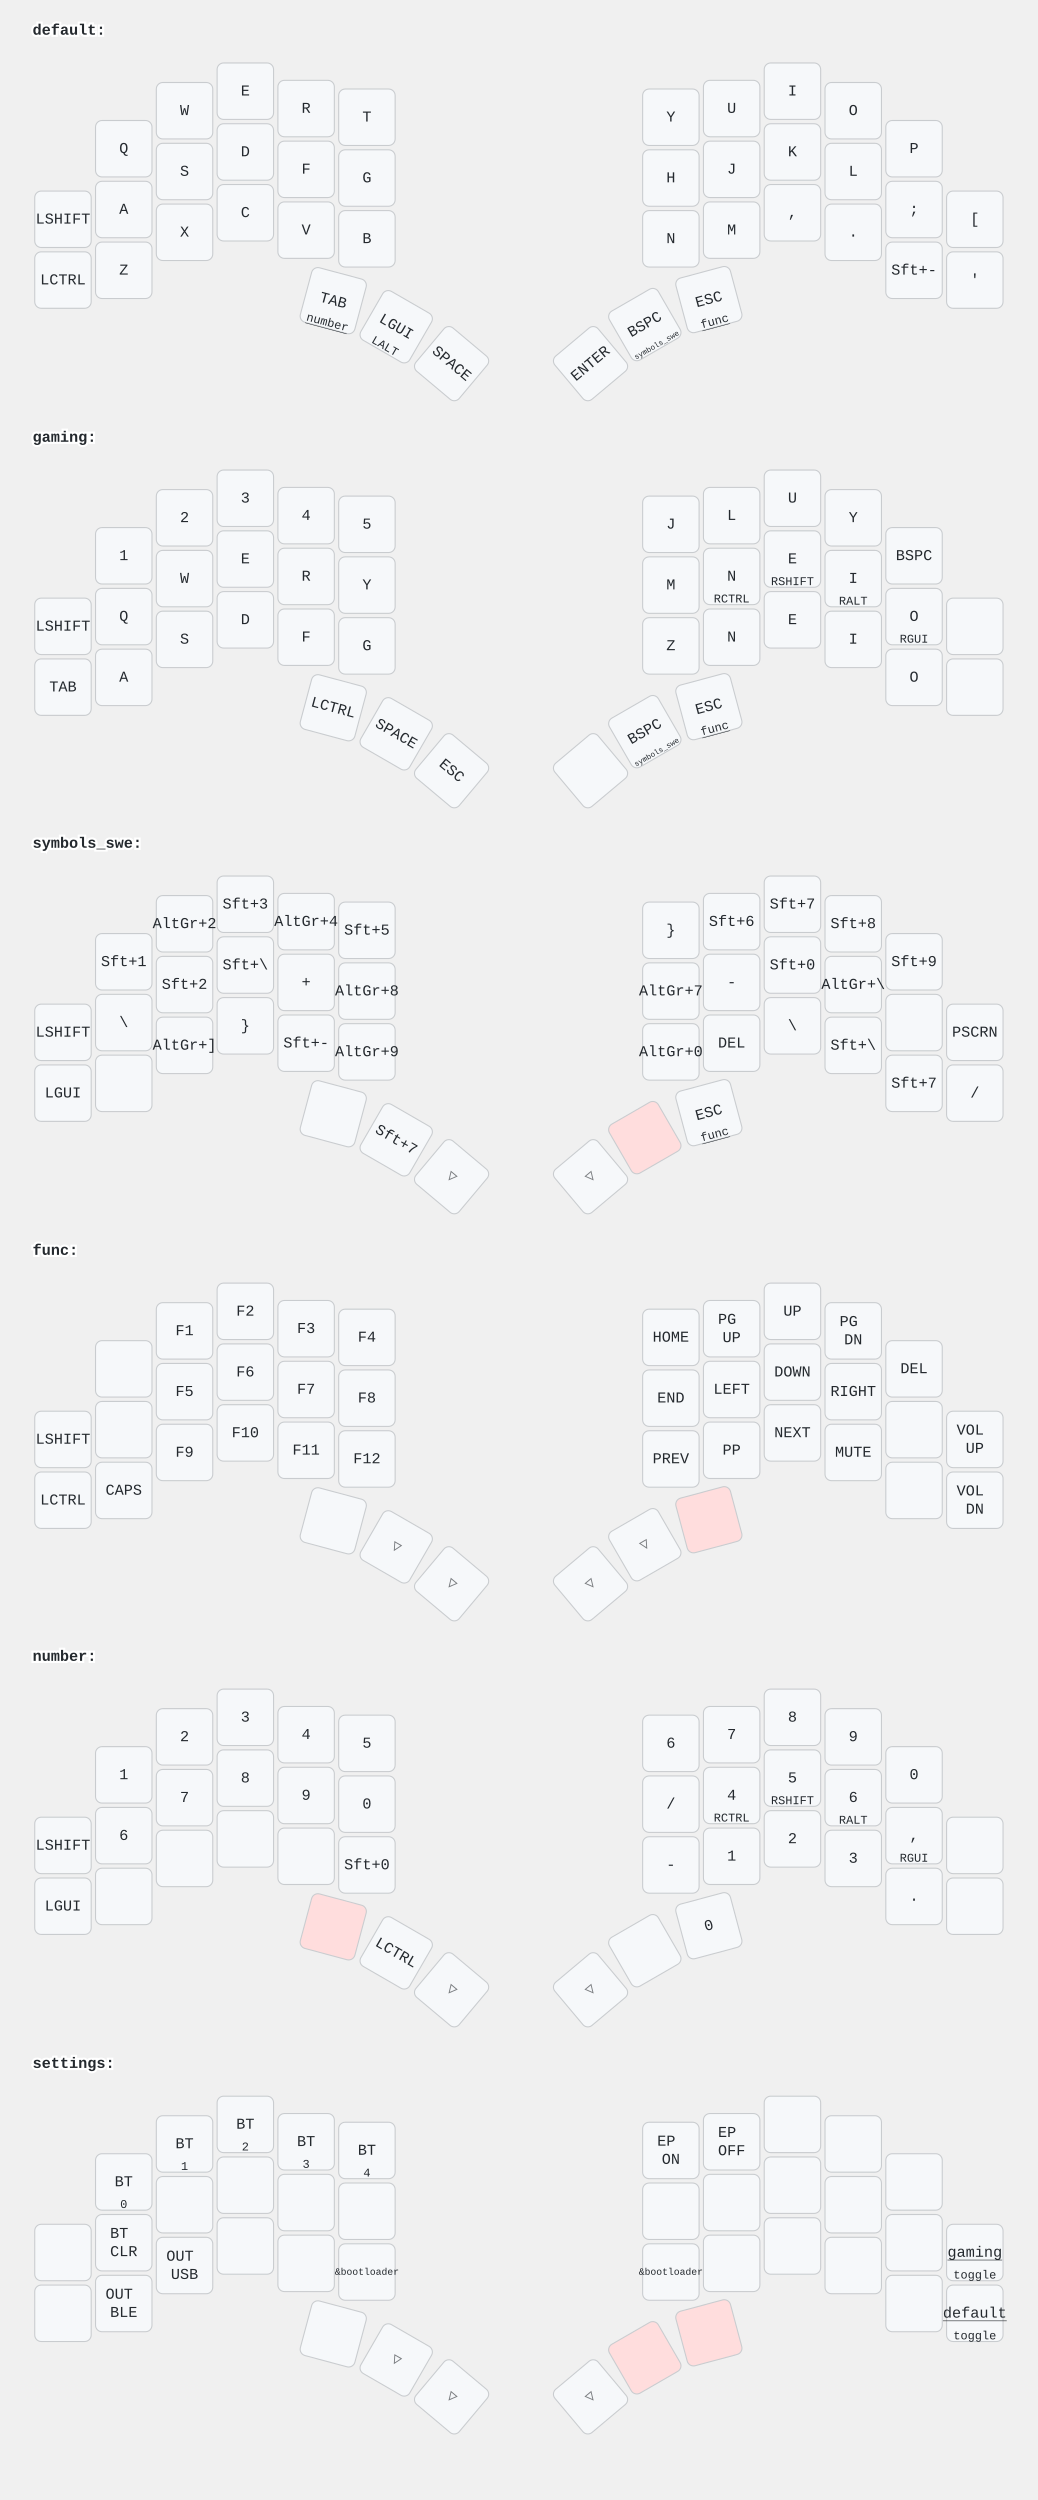
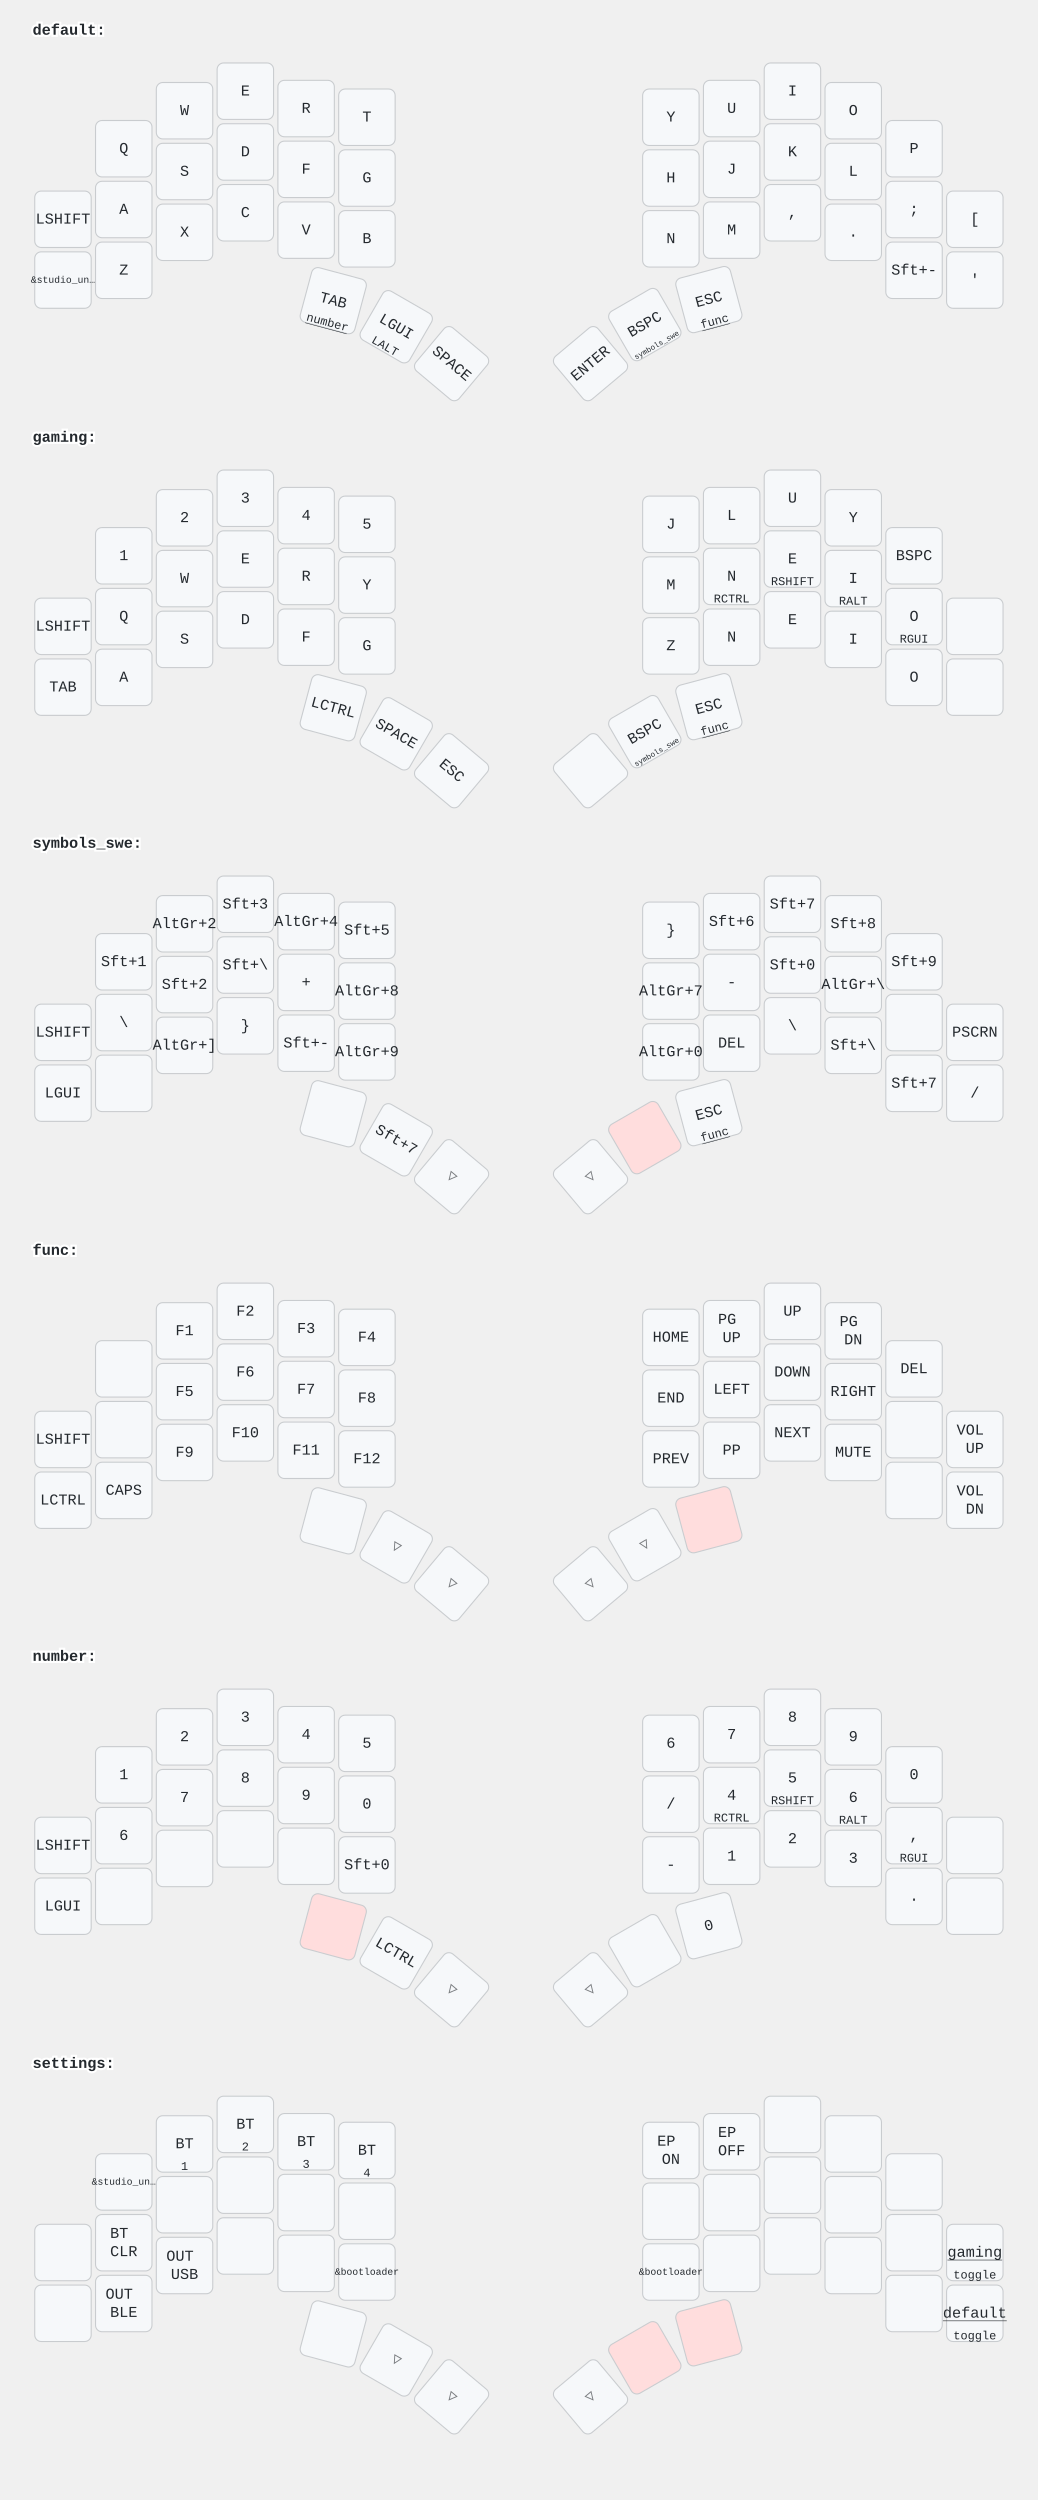
<svg xmlns="http://www.w3.org/2000/svg" width="956" height="2303" viewBox="0 0 956 2303" class="keymap">
  <style>/* inherit to force styles through use tags */
svg path {
    fill: inherit;
}

/* font and background color specifications */
svg.keymap {
    font-family: SFMono-Regular,Consolas,Liberation Mono,Menlo,monospace;
    font-size: 14px;
    font-kerning: normal;
    text-rendering: optimizeLegibility;
    fill: #24292e;
}

/* default key styling */
rect.key {
    fill: #f6f8fa;
}

rect.key, rect.combo {
    stroke: #c9cccf;
    stroke-width: 1;
}

/* default key side styling, only used is draw_key_sides is set */
rect.side {
    filter: brightness(90%);
}

/* color accent for combo boxes */
rect.combo, rect.combo-separate {
    fill: #cdf;
}

/* color accent for held keys */
rect.held, rect.combo.held {
    fill: #fdd;
}

/* color accent for ghost (optional) keys */
rect.ghost, rect.combo.ghost {
    stroke-dasharray: 4, 4;
    stroke-width: 2;
}

text {
    text-anchor: middle;
    dominant-baseline: middle;
}

/* styling for layer labels */
text.label {
    font-weight: bold;
    text-anchor: start;
    stroke: white;
    stroke-width: 4;
    paint-order: stroke;
}

/* styling for optional footer */
text.footer {
    text-anchor: end;
    dominant-baseline: auto;
    stroke: white;
    stroke-width: 4;
    paint-order: stroke;
}

/* styling for combo tap, and key non-tap label text */
text.combo, text.hold, text.shifted, text.left, text.right {
    font-size: 11px;
}

text.hold {
    text-anchor: middle;
    dominant-baseline: auto;
}

text.shifted {
    text-anchor: middle;
    dominant-baseline: hanging;
}

text.left {
    text-anchor: start;
}

text.right {
    text-anchor: end;
}

text.layer-activator {
    text-decoration: underline;
}

/* styling for hold/shifted label text in combo box */
text.combo.hold, text.combo.shifted, text.combo.left, text.combo.right {
    font-size: 8px;
}

/* lighter symbol for transparent keys */
text.trans {
    fill: #7b7e81;
}

/* styling for combo dendrons */
path.combo {
    stroke-width: 1;
    stroke: gray;
    fill: none;
}

/* Start Tabler Icons Cleanup */
/* cannot use height/width with glyphs */
.icon-tabler &gt; path {
    fill: inherit;
    stroke: inherit;
    stroke-width: 2;
}
/* hide tabler's default box */
.icon-tabler &gt; path[stroke="none"][fill="none"] {
    visibility: hidden;
}
/* End Tabler Icons Cleanup */
</style>
  <g transform="translate(30, 0)" class="layer-default">
    <text x="0" y="28" class="label" id="default">default:</text>
    <g transform="translate(0, 56)">
      <g transform="translate(84, 81)" class="key keypos-0">
        <rect rx="6" ry="6" x="-26" y="-26" width="52" height="52" class="key" />
        <text x="0" y="0" class="key tap">Q</text>
      </g>
      <g transform="translate(140, 46)" class="key keypos-1">
        <rect rx="6" ry="6" x="-26" y="-26" width="52" height="52" class="key" />
        <text x="0" y="0" class="key tap">W</text>
      </g>
      <g transform="translate(196, 28)" class="key keypos-2">
        <rect rx="6" ry="6" x="-26" y="-26" width="52" height="52" class="key" />
        <text x="0" y="0" class="key tap">E</text>
      </g>
      <g transform="translate(252, 44)" class="key keypos-3">
        <rect rx="6" ry="6" x="-26" y="-26" width="52" height="52" class="key" />
        <text x="0" y="0" class="key tap">R</text>
      </g>
      <g transform="translate(308, 52)" class="key keypos-4">
        <rect rx="6" ry="6" x="-26" y="-26" width="52" height="52" class="key" />
        <text x="0" y="0" class="key tap">T</text>
      </g>
      <g transform="translate(588, 52)" class="key keypos-5">
        <rect rx="6" ry="6" x="-26" y="-26" width="52" height="52" class="key" />
        <text x="0" y="0" class="key tap">Y</text>
      </g>
      <g transform="translate(644, 44)" class="key keypos-6">
        <rect rx="6" ry="6" x="-26" y="-26" width="52" height="52" class="key" />
        <text x="0" y="0" class="key tap">U</text>
      </g>
      <g transform="translate(700, 28)" class="key keypos-7">
        <rect rx="6" ry="6" x="-26" y="-26" width="52" height="52" class="key" />
        <text x="0" y="0" class="key tap">I</text>
      </g>
      <g transform="translate(756, 46)" class="key keypos-8">
        <rect rx="6" ry="6" x="-26" y="-26" width="52" height="52" class="key" />
        <text x="0" y="0" class="key tap">O</text>
      </g>
      <g transform="translate(812, 81)" class="key keypos-9">
        <rect rx="6" ry="6" x="-26" y="-26" width="52" height="52" class="key" />
        <text x="0" y="0" class="key tap">P</text>
      </g>
      <g transform="translate(28, 146)" class="key keypos-10">
        <rect rx="6" ry="6" x="-26" y="-26" width="52" height="52" class="key" />
        <text x="0" y="0" class="key tap">LSHIFT</text>
      </g>
      <g transform="translate(84, 137)" class="key keypos-11">
        <rect rx="6" ry="6" x="-26" y="-26" width="52" height="52" class="key" />
        <text x="0" y="0" class="key tap">A</text>
      </g>
      <g transform="translate(140, 102)" class="key keypos-12">
        <rect rx="6" ry="6" x="-26" y="-26" width="52" height="52" class="key" />
        <text x="0" y="0" class="key tap">S</text>
      </g>
      <g transform="translate(196, 84)" class="key keypos-13">
        <rect rx="6" ry="6" x="-26" y="-26" width="52" height="52" class="key" />
        <text x="0" y="0" class="key tap">D</text>
      </g>
      <g transform="translate(252, 100)" class="key keypos-14">
        <rect rx="6" ry="6" x="-26" y="-26" width="52" height="52" class="key" />
        <text x="0" y="0" class="key tap">F</text>
      </g>
      <g transform="translate(308, 108)" class="key keypos-15">
        <rect rx="6" ry="6" x="-26" y="-26" width="52" height="52" class="key" />
        <text x="0" y="0" class="key tap">G</text>
      </g>
      <g transform="translate(588, 108)" class="key keypos-16">
        <rect rx="6" ry="6" x="-26" y="-26" width="52" height="52" class="key" />
        <text x="0" y="0" class="key tap">H</text>
      </g>
      <g transform="translate(644, 100)" class="key keypos-17">
        <rect rx="6" ry="6" x="-26" y="-26" width="52" height="52" class="key" />
        <text x="0" y="0" class="key tap">J</text>
      </g>
      <g transform="translate(700, 84)" class="key keypos-18">
        <rect rx="6" ry="6" x="-26" y="-26" width="52" height="52" class="key" />
        <text x="0" y="0" class="key tap">K</text>
      </g>
      <g transform="translate(756, 102)" class="key keypos-19">
        <rect rx="6" ry="6" x="-26" y="-26" width="52" height="52" class="key" />
        <text x="0" y="0" class="key tap">L</text>
      </g>
      <g transform="translate(812, 137)" class="key keypos-20">
        <rect rx="6" ry="6" x="-26" y="-26" width="52" height="52" class="key" />
        <text x="0" y="0" class="key tap">;</text>
      </g>
      <g transform="translate(868, 146)" class="key keypos-21">
        <rect rx="6" ry="6" x="-26" y="-26" width="52" height="52" class="key" />
        <text x="0" y="0" class="key tap">[</text>
      </g>
      <g transform="translate(28, 202)" class="key keypos-22">
        <rect rx="6" ry="6" x="-26" y="-26" width="52" height="52" class="key" />
-         <text x="0" y="0" class="key tap">LCTRL</text>
+         <text x="0" y="0" class="key tap">
+           <tspan style="font-size: 64%">&amp;studio_un…</tspan>
+         </text>
      </g>
      <g transform="translate(84, 193)" class="key keypos-23">
        <rect rx="6" ry="6" x="-26" y="-26" width="52" height="52" class="key" />
        <text x="0" y="0" class="key tap">Z</text>
      </g>
      <g transform="translate(140, 158)" class="key keypos-24">
        <rect rx="6" ry="6" x="-26" y="-26" width="52" height="52" class="key" />
        <text x="0" y="0" class="key tap">X</text>
      </g>
      <g transform="translate(196, 140)" class="key keypos-25">
        <rect rx="6" ry="6" x="-26" y="-26" width="52" height="52" class="key" />
        <text x="0" y="0" class="key tap">C</text>
      </g>
      <g transform="translate(252, 156)" class="key keypos-26">
        <rect rx="6" ry="6" x="-26" y="-26" width="52" height="52" class="key" />
        <text x="0" y="0" class="key tap">V</text>
      </g>
      <g transform="translate(308, 164)" class="key keypos-27">
        <rect rx="6" ry="6" x="-26" y="-26" width="52" height="52" class="key" />
        <text x="0" y="0" class="key tap">B</text>
      </g>
      <g transform="translate(588, 164)" class="key keypos-28">
        <rect rx="6" ry="6" x="-26" y="-26" width="52" height="52" class="key" />
        <text x="0" y="0" class="key tap">N</text>
      </g>
      <g transform="translate(644, 156)" class="key keypos-29">
        <rect rx="6" ry="6" x="-26" y="-26" width="52" height="52" class="key" />
        <text x="0" y="0" class="key tap">M</text>
      </g>
      <g transform="translate(700, 140)" class="key keypos-30">
        <rect rx="6" ry="6" x="-26" y="-26" width="52" height="52" class="key" />
        <text x="0" y="0" class="key tap">,</text>
      </g>
      <g transform="translate(756, 158)" class="key keypos-31">
        <rect rx="6" ry="6" x="-26" y="-26" width="52" height="52" class="key" />
        <text x="0" y="0" class="key tap">.</text>
      </g>
      <g transform="translate(812, 193)" class="key keypos-32">
        <rect rx="6" ry="6" x="-26" y="-26" width="52" height="52" class="key" />
        <text x="0" y="0" class="key tap">Sft+-</text>
      </g>
      <g transform="translate(868, 202)" class="key keypos-33">
        <rect rx="6" ry="6" x="-26" y="-26" width="52" height="52" class="key" />
        <text x="0" y="0" class="key tap">'</text>
      </g>
      <g transform="translate(277, 221) rotate(15.0)" class="key keypos-34">
        <rect rx="6" ry="6" x="-26" y="-26" width="52" height="52" class="key" />
        <text x="0" y="0" class="key tap">TAB</text>
        <a href="#number">
          <text x="0" y="24" class="key hold layer-activator">number</text>
        </a>
      </g>
      <g transform="translate(335, 245) rotate(30.0)" class="key keypos-35">
        <rect rx="6" ry="6" x="-26" y="-26" width="52" height="52" class="key" />
        <text x="0" y="0" class="key tap">LGUI</text>
        <text x="0" y="24" class="key hold">LALT</text>
      </g>
      <g transform="translate(386, 279) rotate(40.0)" class="key keypos-36">
        <rect rx="6" ry="6" x="-26" y="-26" width="52" height="52" class="key" />
        <text x="0" y="0" class="key tap">SPACE</text>
      </g>
      <g transform="translate(514, 279) rotate(-40.0)" class="key keypos-37">
        <rect rx="6" ry="6" x="-26" y="-26" width="52" height="52" class="key" />
        <text x="0" y="0" class="key tap">ENTER</text>
      </g>
      <g transform="translate(564, 243) rotate(-30.0)" class="key keypos-38">
        <rect rx="6" ry="6" x="-26" y="-26" width="52" height="52" class="key" />
        <text x="0" y="0" class="key tap">BSPC</text>
        <a href="#symbols_swe">
          <text x="0" y="24" class="key hold layer-activator">
            <tspan style="font-size: 64%">symbols_swe</tspan>
          </text>
        </a>
      </g>
      <g transform="translate(623, 220) rotate(-15.0)" class="key keypos-39">
        <rect rx="6" ry="6" x="-26" y="-26" width="52" height="52" class="key" />
        <text x="0" y="0" class="key tap">ESC</text>
        <a href="#func">
          <text x="0" y="24" class="key hold layer-activator">func</text>
        </a>
      </g>
    </g>
  </g>
  <g transform="translate(30, 375)" class="layer-gaming">
    <text x="0" y="28" class="label" id="gaming">gaming:</text>
    <g transform="translate(0, 56)">
      <g transform="translate(84, 81)" class="key keypos-0">
        <rect rx="6" ry="6" x="-26" y="-26" width="52" height="52" class="key" />
        <text x="0" y="0" class="key tap">1</text>
      </g>
      <g transform="translate(140, 46)" class="key keypos-1">
        <rect rx="6" ry="6" x="-26" y="-26" width="52" height="52" class="key" />
        <text x="0" y="0" class="key tap">2</text>
      </g>
      <g transform="translate(196, 28)" class="key keypos-2">
        <rect rx="6" ry="6" x="-26" y="-26" width="52" height="52" class="key" />
        <text x="0" y="0" class="key tap">3</text>
      </g>
      <g transform="translate(252, 44)" class="key keypos-3">
        <rect rx="6" ry="6" x="-26" y="-26" width="52" height="52" class="key" />
        <text x="0" y="0" class="key tap">4</text>
      </g>
      <g transform="translate(308, 52)" class="key keypos-4">
        <rect rx="6" ry="6" x="-26" y="-26" width="52" height="52" class="key" />
        <text x="0" y="0" class="key tap">5</text>
      </g>
      <g transform="translate(588, 52)" class="key keypos-5">
        <rect rx="6" ry="6" x="-26" y="-26" width="52" height="52" class="key" />
        <text x="0" y="0" class="key tap">J</text>
      </g>
      <g transform="translate(644, 44)" class="key keypos-6">
        <rect rx="6" ry="6" x="-26" y="-26" width="52" height="52" class="key" />
        <text x="0" y="0" class="key tap">L</text>
      </g>
      <g transform="translate(700, 28)" class="key keypos-7">
        <rect rx="6" ry="6" x="-26" y="-26" width="52" height="52" class="key" />
        <text x="0" y="0" class="key tap">U</text>
      </g>
      <g transform="translate(756, 46)" class="key keypos-8">
        <rect rx="6" ry="6" x="-26" y="-26" width="52" height="52" class="key" />
        <text x="0" y="0" class="key tap">Y</text>
      </g>
      <g transform="translate(812, 81)" class="key keypos-9">
        <rect rx="6" ry="6" x="-26" y="-26" width="52" height="52" class="key" />
        <text x="0" y="0" class="key tap">BSPC</text>
      </g>
      <g transform="translate(28, 146)" class="key keypos-10">
        <rect rx="6" ry="6" x="-26" y="-26" width="52" height="52" class="key" />
        <text x="0" y="0" class="key tap">LSHIFT</text>
      </g>
      <g transform="translate(84, 137)" class="key keypos-11">
        <rect rx="6" ry="6" x="-26" y="-26" width="52" height="52" class="key" />
        <text x="0" y="0" class="key tap">Q</text>
      </g>
      <g transform="translate(140, 102)" class="key keypos-12">
        <rect rx="6" ry="6" x="-26" y="-26" width="52" height="52" class="key" />
        <text x="0" y="0" class="key tap">W</text>
      </g>
      <g transform="translate(196, 84)" class="key keypos-13">
        <rect rx="6" ry="6" x="-26" y="-26" width="52" height="52" class="key" />
        <text x="0" y="0" class="key tap">E</text>
      </g>
      <g transform="translate(252, 100)" class="key keypos-14">
        <rect rx="6" ry="6" x="-26" y="-26" width="52" height="52" class="key" />
        <text x="0" y="0" class="key tap">R</text>
      </g>
      <g transform="translate(308, 108)" class="key keypos-15">
        <rect rx="6" ry="6" x="-26" y="-26" width="52" height="52" class="key" />
        <text x="0" y="0" class="key tap">Y</text>
      </g>
      <g transform="translate(588, 108)" class="key keypos-16">
        <rect rx="6" ry="6" x="-26" y="-26" width="52" height="52" class="key" />
        <text x="0" y="0" class="key tap">M</text>
      </g>
      <g transform="translate(644, 100)" class="key keypos-17">
        <rect rx="6" ry="6" x="-26" y="-26" width="52" height="52" class="key" />
        <text x="0" y="0" class="key tap">N</text>
        <text x="0" y="24" class="key hold">RCTRL</text>
      </g>
      <g transform="translate(700, 84)" class="key keypos-18">
        <rect rx="6" ry="6" x="-26" y="-26" width="52" height="52" class="key" />
        <text x="0" y="0" class="key tap">E</text>
        <text x="0" y="24" class="key hold">RSHIFT</text>
      </g>
      <g transform="translate(756, 102)" class="key keypos-19">
        <rect rx="6" ry="6" x="-26" y="-26" width="52" height="52" class="key" />
        <text x="0" y="0" class="key tap">I</text>
        <text x="0" y="24" class="key hold">RALT</text>
      </g>
      <g transform="translate(812, 137)" class="key keypos-20">
        <rect rx="6" ry="6" x="-26" y="-26" width="52" height="52" class="key" />
        <text x="0" y="0" class="key tap">O</text>
        <text x="0" y="24" class="key hold">RGUI</text>
      </g>
      <g transform="translate(868, 146)" class="key keypos-21">
        <rect rx="6" ry="6" x="-26" y="-26" width="52" height="52" class="key" />
      </g>
      <g transform="translate(28, 202)" class="key keypos-22">
        <rect rx="6" ry="6" x="-26" y="-26" width="52" height="52" class="key" />
        <text x="0" y="0" class="key tap">TAB</text>
      </g>
      <g transform="translate(84, 193)" class="key keypos-23">
        <rect rx="6" ry="6" x="-26" y="-26" width="52" height="52" class="key" />
        <text x="0" y="0" class="key tap">A</text>
      </g>
      <g transform="translate(140, 158)" class="key keypos-24">
        <rect rx="6" ry="6" x="-26" y="-26" width="52" height="52" class="key" />
        <text x="0" y="0" class="key tap">S</text>
      </g>
      <g transform="translate(196, 140)" class="key keypos-25">
        <rect rx="6" ry="6" x="-26" y="-26" width="52" height="52" class="key" />
        <text x="0" y="0" class="key tap">D</text>
      </g>
      <g transform="translate(252, 156)" class="key keypos-26">
        <rect rx="6" ry="6" x="-26" y="-26" width="52" height="52" class="key" />
        <text x="0" y="0" class="key tap">F</text>
      </g>
      <g transform="translate(308, 164)" class="key keypos-27">
        <rect rx="6" ry="6" x="-26" y="-26" width="52" height="52" class="key" />
        <text x="0" y="0" class="key tap">G</text>
      </g>
      <g transform="translate(588, 164)" class="key keypos-28">
        <rect rx="6" ry="6" x="-26" y="-26" width="52" height="52" class="key" />
        <text x="0" y="0" class="key tap">Z</text>
      </g>
      <g transform="translate(644, 156)" class="key keypos-29">
        <rect rx="6" ry="6" x="-26" y="-26" width="52" height="52" class="key" />
        <text x="0" y="0" class="key tap">N</text>
      </g>
      <g transform="translate(700, 140)" class="key keypos-30">
        <rect rx="6" ry="6" x="-26" y="-26" width="52" height="52" class="key" />
        <text x="0" y="0" class="key tap">E</text>
      </g>
      <g transform="translate(756, 158)" class="key keypos-31">
        <rect rx="6" ry="6" x="-26" y="-26" width="52" height="52" class="key" />
        <text x="0" y="0" class="key tap">I</text>
      </g>
      <g transform="translate(812, 193)" class="key keypos-32">
        <rect rx="6" ry="6" x="-26" y="-26" width="52" height="52" class="key" />
        <text x="0" y="0" class="key tap">O</text>
      </g>
      <g transform="translate(868, 202)" class="key keypos-33">
        <rect rx="6" ry="6" x="-26" y="-26" width="52" height="52" class="key" />
      </g>
      <g transform="translate(277, 221) rotate(15.0)" class="key keypos-34">
        <rect rx="6" ry="6" x="-26" y="-26" width="52" height="52" class="key" />
        <text x="0" y="0" class="key tap">LCTRL</text>
      </g>
      <g transform="translate(335, 245) rotate(30.0)" class="key keypos-35">
        <rect rx="6" ry="6" x="-26" y="-26" width="52" height="52" class="key" />
        <text x="0" y="0" class="key tap">SPACE</text>
      </g>
      <g transform="translate(386, 279) rotate(40.0)" class="key keypos-36">
        <rect rx="6" ry="6" x="-26" y="-26" width="52" height="52" class="key" />
        <text x="0" y="0" class="key tap">ESC</text>
      </g>
      <g transform="translate(514, 279) rotate(-40.0)" class="key keypos-37">
        <rect rx="6" ry="6" x="-26" y="-26" width="52" height="52" class="key" />
      </g>
      <g transform="translate(564, 243) rotate(-30.0)" class="key keypos-38">
        <rect rx="6" ry="6" x="-26" y="-26" width="52" height="52" class="key" />
        <text x="0" y="0" class="key tap">BSPC</text>
        <a href="#symbols_swe">
          <text x="0" y="24" class="key hold layer-activator">
            <tspan style="font-size: 64%">symbols_swe</tspan>
          </text>
        </a>
      </g>
      <g transform="translate(623, 220) rotate(-15.0)" class="key keypos-39">
        <rect rx="6" ry="6" x="-26" y="-26" width="52" height="52" class="key" />
        <text x="0" y="0" class="key tap">ESC</text>
        <a href="#func">
          <text x="0" y="24" class="key hold layer-activator">func</text>
        </a>
      </g>
    </g>
  </g>
  <g transform="translate(30, 749)" class="layer-symbols_swe">
    <text x="0" y="28" class="label" id="symbols_swe">symbols_swe:</text>
    <g transform="translate(0, 56)">
      <g transform="translate(84, 81)" class="key keypos-0">
        <rect rx="6" ry="6" x="-26" y="-26" width="52" height="52" class="key" />
        <text x="0" y="0" class="key tap">Sft+1</text>
      </g>
      <g transform="translate(140, 46)" class="key keypos-1">
        <rect rx="6" ry="6" x="-26" y="-26" width="52" height="52" class="key" />
        <text x="0" y="0" class="key tap">AltGr+2</text>
      </g>
      <g transform="translate(196, 28)" class="key keypos-2">
        <rect rx="6" ry="6" x="-26" y="-26" width="52" height="52" class="key" />
        <text x="0" y="0" class="key tap">Sft+3</text>
      </g>
      <g transform="translate(252, 44)" class="key keypos-3">
        <rect rx="6" ry="6" x="-26" y="-26" width="52" height="52" class="key" />
        <text x="0" y="0" class="key tap">AltGr+4</text>
      </g>
      <g transform="translate(308, 52)" class="key keypos-4">
        <rect rx="6" ry="6" x="-26" y="-26" width="52" height="52" class="key" />
        <text x="0" y="0" class="key tap">Sft+5</text>
      </g>
      <g transform="translate(588, 52)" class="key keypos-5">
        <rect rx="6" ry="6" x="-26" y="-26" width="52" height="52" class="key" />
        <text x="0" y="0" class="key tap">}</text>
      </g>
      <g transform="translate(644, 44)" class="key keypos-6">
        <rect rx="6" ry="6" x="-26" y="-26" width="52" height="52" class="key" />
        <text x="0" y="0" class="key tap">Sft+6</text>
      </g>
      <g transform="translate(700, 28)" class="key keypos-7">
        <rect rx="6" ry="6" x="-26" y="-26" width="52" height="52" class="key" />
        <text x="0" y="0" class="key tap">Sft+7</text>
      </g>
      <g transform="translate(756, 46)" class="key keypos-8">
        <rect rx="6" ry="6" x="-26" y="-26" width="52" height="52" class="key" />
        <text x="0" y="0" class="key tap">Sft+8</text>
      </g>
      <g transform="translate(812, 81)" class="key keypos-9">
        <rect rx="6" ry="6" x="-26" y="-26" width="52" height="52" class="key" />
        <text x="0" y="0" class="key tap">Sft+9</text>
      </g>
      <g transform="translate(28, 146)" class="key keypos-10">
        <rect rx="6" ry="6" x="-26" y="-26" width="52" height="52" class="key" />
        <text x="0" y="0" class="key tap">LSHIFT</text>
      </g>
      <g transform="translate(84, 137)" class="key keypos-11">
        <rect rx="6" ry="6" x="-26" y="-26" width="52" height="52" class="key" />
        <text x="0" y="0" class="key tap">\</text>
      </g>
      <g transform="translate(140, 102)" class="key keypos-12">
        <rect rx="6" ry="6" x="-26" y="-26" width="52" height="52" class="key" />
        <text x="0" y="0" class="key tap">Sft+2</text>
      </g>
      <g transform="translate(196, 84)" class="key keypos-13">
        <rect rx="6" ry="6" x="-26" y="-26" width="52" height="52" class="key" />
        <text x="0" y="0" class="key tap">Sft+\</text>
      </g>
      <g transform="translate(252, 100)" class="key keypos-14">
        <rect rx="6" ry="6" x="-26" y="-26" width="52" height="52" class="key" />
        <text x="0" y="0" class="key tap">+</text>
      </g>
      <g transform="translate(308, 108)" class="key keypos-15">
        <rect rx="6" ry="6" x="-26" y="-26" width="52" height="52" class="key" />
        <text x="0" y="0" class="key tap">AltGr+8</text>
      </g>
      <g transform="translate(588, 108)" class="key keypos-16">
        <rect rx="6" ry="6" x="-26" y="-26" width="52" height="52" class="key" />
        <text x="0" y="0" class="key tap">AltGr+7</text>
      </g>
      <g transform="translate(644, 100)" class="key keypos-17">
        <rect rx="6" ry="6" x="-26" y="-26" width="52" height="52" class="key" />
        <text x="0" y="0" class="key tap">-</text>
      </g>
      <g transform="translate(700, 84)" class="key keypos-18">
        <rect rx="6" ry="6" x="-26" y="-26" width="52" height="52" class="key" />
        <text x="0" y="0" class="key tap">Sft+0</text>
      </g>
      <g transform="translate(756, 102)" class="key keypos-19">
        <rect rx="6" ry="6" x="-26" y="-26" width="52" height="52" class="key" />
        <text x="0" y="0" class="key tap">AltGr+\</text>
      </g>
      <g transform="translate(812, 137)" class="key keypos-20">
        <rect rx="6" ry="6" x="-26" y="-26" width="52" height="52" class="key" />
      </g>
      <g transform="translate(868, 146)" class="key keypos-21">
        <rect rx="6" ry="6" x="-26" y="-26" width="52" height="52" class="key" />
        <text x="0" y="0" class="key tap">PSCRN</text>
      </g>
      <g transform="translate(28, 202)" class="key keypos-22">
        <rect rx="6" ry="6" x="-26" y="-26" width="52" height="52" class="key" />
        <text x="0" y="0" class="key tap">LGUI</text>
      </g>
      <g transform="translate(84, 193)" class="key keypos-23">
        <rect rx="6" ry="6" x="-26" y="-26" width="52" height="52" class="key" />
      </g>
      <g transform="translate(140, 158)" class="key keypos-24">
        <rect rx="6" ry="6" x="-26" y="-26" width="52" height="52" class="key" />
        <text x="0" y="0" class="key tap">AltGr+]</text>
      </g>
      <g transform="translate(196, 140)" class="key keypos-25">
        <rect rx="6" ry="6" x="-26" y="-26" width="52" height="52" class="key" />
        <text x="0" y="0" class="key tap">}</text>
      </g>
      <g transform="translate(252, 156)" class="key keypos-26">
        <rect rx="6" ry="6" x="-26" y="-26" width="52" height="52" class="key" />
        <text x="0" y="0" class="key tap">Sft+-</text>
      </g>
      <g transform="translate(308, 164)" class="key keypos-27">
        <rect rx="6" ry="6" x="-26" y="-26" width="52" height="52" class="key" />
        <text x="0" y="0" class="key tap">AltGr+9</text>
      </g>
      <g transform="translate(588, 164)" class="key keypos-28">
        <rect rx="6" ry="6" x="-26" y="-26" width="52" height="52" class="key" />
        <text x="0" y="0" class="key tap">AltGr+0</text>
      </g>
      <g transform="translate(644, 156)" class="key keypos-29">
        <rect rx="6" ry="6" x="-26" y="-26" width="52" height="52" class="key" />
        <text x="0" y="0" class="key tap">DEL</text>
      </g>
      <g transform="translate(700, 140)" class="key keypos-30">
        <rect rx="6" ry="6" x="-26" y="-26" width="52" height="52" class="key" />
        <text x="0" y="0" class="key tap">\</text>
      </g>
      <g transform="translate(756, 158)" class="key keypos-31">
        <rect rx="6" ry="6" x="-26" y="-26" width="52" height="52" class="key" />
        <text x="0" y="0" class="key tap">Sft+\</text>
      </g>
      <g transform="translate(812, 193)" class="key keypos-32">
        <rect rx="6" ry="6" x="-26" y="-26" width="52" height="52" class="key" />
        <text x="0" y="0" class="key tap">Sft+7</text>
      </g>
      <g transform="translate(868, 202)" class="key keypos-33">
        <rect rx="6" ry="6" x="-26" y="-26" width="52" height="52" class="key" />
        <text x="0" y="0" class="key tap">/</text>
      </g>
      <g transform="translate(277, 221) rotate(15.0)" class="key keypos-34">
        <rect rx="6" ry="6" x="-26" y="-26" width="52" height="52" class="key" />
      </g>
      <g transform="translate(335, 245) rotate(30.0)" class="key keypos-35">
        <rect rx="6" ry="6" x="-26" y="-26" width="52" height="52" class="key" />
        <text x="0" y="0" class="key tap">Sft+7</text>
      </g>
      <g transform="translate(386, 279) rotate(40.0)" class="key trans keypos-36">
        <rect rx="6" ry="6" x="-26" y="-26" width="52" height="52" class="key trans" />
        <text x="0" y="0" class="key trans tap">▽</text>
      </g>
      <g transform="translate(514, 279) rotate(-40.0)" class="key trans keypos-37">
        <rect rx="6" ry="6" x="-26" y="-26" width="52" height="52" class="key trans" />
        <text x="0" y="0" class="key trans tap">▽</text>
      </g>
      <g transform="translate(564, 243) rotate(-30.0)" class="key held keypos-38">
        <rect rx="6" ry="6" x="-26" y="-26" width="52" height="52" class="key held" />
      </g>
      <g transform="translate(623, 220) rotate(-15.0)" class="key keypos-39">
        <rect rx="6" ry="6" x="-26" y="-26" width="52" height="52" class="key" />
        <text x="0" y="0" class="key tap">ESC</text>
        <a href="#func">
          <text x="0" y="24" class="key hold layer-activator">func</text>
        </a>
      </g>
    </g>
  </g>
  <g transform="translate(30, 1124)" class="layer-func">
    <text x="0" y="28" class="label" id="func">func:</text>
    <g transform="translate(0, 56)">
      <g transform="translate(84, 81)" class="key keypos-0">
        <rect rx="6" ry="6" x="-26" y="-26" width="52" height="52" class="key" />
      </g>
      <g transform="translate(140, 46)" class="key keypos-1">
        <rect rx="6" ry="6" x="-26" y="-26" width="52" height="52" class="key" />
        <text x="0" y="0" class="key tap">F1</text>
      </g>
      <g transform="translate(196, 28)" class="key keypos-2">
        <rect rx="6" ry="6" x="-26" y="-26" width="52" height="52" class="key" />
        <text x="0" y="0" class="key tap">F2</text>
      </g>
      <g transform="translate(252, 44)" class="key keypos-3">
        <rect rx="6" ry="6" x="-26" y="-26" width="52" height="52" class="key" />
        <text x="0" y="0" class="key tap">F3</text>
      </g>
      <g transform="translate(308, 52)" class="key keypos-4">
        <rect rx="6" ry="6" x="-26" y="-26" width="52" height="52" class="key" />
        <text x="0" y="0" class="key tap">F4</text>
      </g>
      <g transform="translate(588, 52)" class="key keypos-5">
        <rect rx="6" ry="6" x="-26" y="-26" width="52" height="52" class="key" />
        <text x="0" y="0" class="key tap">HOME</text>
      </g>
      <g transform="translate(644, 44)" class="key keypos-6">
        <rect rx="6" ry="6" x="-26" y="-26" width="52" height="52" class="key" />
        <text x="0" y="0" class="key tap">
          <tspan x="0" dy="-0.6em">PG</tspan>
          <tspan x="0" dy="1.2em">UP</tspan>
        </text>
      </g>
      <g transform="translate(700, 28)" class="key keypos-7">
        <rect rx="6" ry="6" x="-26" y="-26" width="52" height="52" class="key" />
        <text x="0" y="0" class="key tap">UP</text>
      </g>
      <g transform="translate(756, 46)" class="key keypos-8">
        <rect rx="6" ry="6" x="-26" y="-26" width="52" height="52" class="key" />
        <text x="0" y="0" class="key tap">
          <tspan x="0" dy="-0.6em">PG</tspan>
          <tspan x="0" dy="1.2em">DN</tspan>
        </text>
      </g>
      <g transform="translate(812, 81)" class="key keypos-9">
        <rect rx="6" ry="6" x="-26" y="-26" width="52" height="52" class="key" />
        <text x="0" y="0" class="key tap">DEL</text>
      </g>
      <g transform="translate(28, 146)" class="key keypos-10">
        <rect rx="6" ry="6" x="-26" y="-26" width="52" height="52" class="key" />
        <text x="0" y="0" class="key tap">LSHIFT</text>
      </g>
      <g transform="translate(84, 137)" class="key keypos-11">
        <rect rx="6" ry="6" x="-26" y="-26" width="52" height="52" class="key" />
      </g>
      <g transform="translate(140, 102)" class="key keypos-12">
        <rect rx="6" ry="6" x="-26" y="-26" width="52" height="52" class="key" />
        <text x="0" y="0" class="key tap">F5</text>
      </g>
      <g transform="translate(196, 84)" class="key keypos-13">
        <rect rx="6" ry="6" x="-26" y="-26" width="52" height="52" class="key" />
        <text x="0" y="0" class="key tap">F6</text>
      </g>
      <g transform="translate(252, 100)" class="key keypos-14">
        <rect rx="6" ry="6" x="-26" y="-26" width="52" height="52" class="key" />
        <text x="0" y="0" class="key tap">F7</text>
      </g>
      <g transform="translate(308, 108)" class="key keypos-15">
        <rect rx="6" ry="6" x="-26" y="-26" width="52" height="52" class="key" />
        <text x="0" y="0" class="key tap">F8</text>
      </g>
      <g transform="translate(588, 108)" class="key keypos-16">
        <rect rx="6" ry="6" x="-26" y="-26" width="52" height="52" class="key" />
        <text x="0" y="0" class="key tap">END</text>
      </g>
      <g transform="translate(644, 100)" class="key keypos-17">
        <rect rx="6" ry="6" x="-26" y="-26" width="52" height="52" class="key" />
        <text x="0" y="0" class="key tap">LEFT</text>
      </g>
      <g transform="translate(700, 84)" class="key keypos-18">
        <rect rx="6" ry="6" x="-26" y="-26" width="52" height="52" class="key" />
        <text x="0" y="0" class="key tap">DOWN</text>
      </g>
      <g transform="translate(756, 102)" class="key keypos-19">
        <rect rx="6" ry="6" x="-26" y="-26" width="52" height="52" class="key" />
        <text x="0" y="0" class="key tap">RIGHT</text>
      </g>
      <g transform="translate(812, 137)" class="key keypos-20">
        <rect rx="6" ry="6" x="-26" y="-26" width="52" height="52" class="key" />
      </g>
      <g transform="translate(868, 146)" class="key keypos-21">
        <rect rx="6" ry="6" x="-26" y="-26" width="52" height="52" class="key" />
        <text x="0" y="0" class="key tap">
          <tspan x="0" dy="-0.6em">VOL</tspan>
          <tspan x="0" dy="1.2em">UP</tspan>
        </text>
      </g>
      <g transform="translate(28, 202)" class="key keypos-22">
        <rect rx="6" ry="6" x="-26" y="-26" width="52" height="52" class="key" />
        <text x="0" y="0" class="key tap">LCTRL</text>
      </g>
      <g transform="translate(84, 193)" class="key keypos-23">
        <rect rx="6" ry="6" x="-26" y="-26" width="52" height="52" class="key" />
        <text x="0" y="0" class="key tap">CAPS</text>
      </g>
      <g transform="translate(140, 158)" class="key keypos-24">
        <rect rx="6" ry="6" x="-26" y="-26" width="52" height="52" class="key" />
        <text x="0" y="0" class="key tap">F9</text>
      </g>
      <g transform="translate(196, 140)" class="key keypos-25">
        <rect rx="6" ry="6" x="-26" y="-26" width="52" height="52" class="key" />
        <text x="0" y="0" class="key tap">F10</text>
      </g>
      <g transform="translate(252, 156)" class="key keypos-26">
        <rect rx="6" ry="6" x="-26" y="-26" width="52" height="52" class="key" />
        <text x="0" y="0" class="key tap">F11</text>
      </g>
      <g transform="translate(308, 164)" class="key keypos-27">
        <rect rx="6" ry="6" x="-26" y="-26" width="52" height="52" class="key" />
        <text x="0" y="0" class="key tap">F12</text>
      </g>
      <g transform="translate(588, 164)" class="key keypos-28">
        <rect rx="6" ry="6" x="-26" y="-26" width="52" height="52" class="key" />
        <text x="0" y="0" class="key tap">PREV</text>
      </g>
      <g transform="translate(644, 156)" class="key keypos-29">
        <rect rx="6" ry="6" x="-26" y="-26" width="52" height="52" class="key" />
        <text x="0" y="0" class="key tap">PP</text>
      </g>
      <g transform="translate(700, 140)" class="key keypos-30">
        <rect rx="6" ry="6" x="-26" y="-26" width="52" height="52" class="key" />
        <text x="0" y="0" class="key tap">NEXT</text>
      </g>
      <g transform="translate(756, 158)" class="key keypos-31">
        <rect rx="6" ry="6" x="-26" y="-26" width="52" height="52" class="key" />
        <text x="0" y="0" class="key tap">MUTE</text>
      </g>
      <g transform="translate(812, 193)" class="key keypos-32">
        <rect rx="6" ry="6" x="-26" y="-26" width="52" height="52" class="key" />
      </g>
      <g transform="translate(868, 202)" class="key keypos-33">
        <rect rx="6" ry="6" x="-26" y="-26" width="52" height="52" class="key" />
        <text x="0" y="0" class="key tap">
          <tspan x="0" dy="-0.6em">VOL</tspan>
          <tspan x="0" dy="1.2em">DN</tspan>
        </text>
      </g>
      <g transform="translate(277, 221) rotate(15.0)" class="key keypos-34">
        <rect rx="6" ry="6" x="-26" y="-26" width="52" height="52" class="key" />
      </g>
      <g transform="translate(335, 245) rotate(30.0)" class="key trans keypos-35">
        <rect rx="6" ry="6" x="-26" y="-26" width="52" height="52" class="key trans" />
        <text x="0" y="0" class="key trans tap">▽</text>
      </g>
      <g transform="translate(386, 279) rotate(40.0)" class="key trans keypos-36">
        <rect rx="6" ry="6" x="-26" y="-26" width="52" height="52" class="key trans" />
        <text x="0" y="0" class="key trans tap">▽</text>
      </g>
      <g transform="translate(514, 279) rotate(-40.0)" class="key trans keypos-37">
        <rect rx="6" ry="6" x="-26" y="-26" width="52" height="52" class="key trans" />
        <text x="0" y="0" class="key trans tap">▽</text>
      </g>
      <g transform="translate(564, 243) rotate(-30.0)" class="key trans keypos-38">
        <rect rx="6" ry="6" x="-26" y="-26" width="52" height="52" class="key trans" />
        <text x="0" y="0" class="key trans tap">▽</text>
      </g>
      <g transform="translate(623, 220) rotate(-15.0)" class="key held keypos-39">
        <rect rx="6" ry="6" x="-26" y="-26" width="52" height="52" class="key held" />
      </g>
    </g>
  </g>
  <g transform="translate(30, 1498)" class="layer-number">
    <text x="0" y="28" class="label" id="number">number:</text>
    <g transform="translate(0, 56)">
      <g transform="translate(84, 81)" class="key keypos-0">
        <rect rx="6" ry="6" x="-26" y="-26" width="52" height="52" class="key" />
        <text x="0" y="0" class="key tap">1</text>
      </g>
      <g transform="translate(140, 46)" class="key keypos-1">
        <rect rx="6" ry="6" x="-26" y="-26" width="52" height="52" class="key" />
        <text x="0" y="0" class="key tap">2</text>
      </g>
      <g transform="translate(196, 28)" class="key keypos-2">
        <rect rx="6" ry="6" x="-26" y="-26" width="52" height="52" class="key" />
        <text x="0" y="0" class="key tap">3</text>
      </g>
      <g transform="translate(252, 44)" class="key keypos-3">
        <rect rx="6" ry="6" x="-26" y="-26" width="52" height="52" class="key" />
        <text x="0" y="0" class="key tap">4</text>
      </g>
      <g transform="translate(308, 52)" class="key keypos-4">
        <rect rx="6" ry="6" x="-26" y="-26" width="52" height="52" class="key" />
        <text x="0" y="0" class="key tap">5</text>
      </g>
      <g transform="translate(588, 52)" class="key keypos-5">
        <rect rx="6" ry="6" x="-26" y="-26" width="52" height="52" class="key" />
        <text x="0" y="0" class="key tap">6</text>
      </g>
      <g transform="translate(644, 44)" class="key keypos-6">
        <rect rx="6" ry="6" x="-26" y="-26" width="52" height="52" class="key" />
        <text x="0" y="0" class="key tap">7</text>
      </g>
      <g transform="translate(700, 28)" class="key keypos-7">
        <rect rx="6" ry="6" x="-26" y="-26" width="52" height="52" class="key" />
        <text x="0" y="0" class="key tap">8</text>
      </g>
      <g transform="translate(756, 46)" class="key keypos-8">
        <rect rx="6" ry="6" x="-26" y="-26" width="52" height="52" class="key" />
        <text x="0" y="0" class="key tap">9</text>
      </g>
      <g transform="translate(812, 81)" class="key keypos-9">
        <rect rx="6" ry="6" x="-26" y="-26" width="52" height="52" class="key" />
        <text x="0" y="0" class="key tap">0</text>
      </g>
      <g transform="translate(28, 146)" class="key keypos-10">
        <rect rx="6" ry="6" x="-26" y="-26" width="52" height="52" class="key" />
        <text x="0" y="0" class="key tap">LSHIFT</text>
      </g>
      <g transform="translate(84, 137)" class="key keypos-11">
        <rect rx="6" ry="6" x="-26" y="-26" width="52" height="52" class="key" />
        <text x="0" y="0" class="key tap">6</text>
      </g>
      <g transform="translate(140, 102)" class="key keypos-12">
        <rect rx="6" ry="6" x="-26" y="-26" width="52" height="52" class="key" />
        <text x="0" y="0" class="key tap">7</text>
      </g>
      <g transform="translate(196, 84)" class="key keypos-13">
        <rect rx="6" ry="6" x="-26" y="-26" width="52" height="52" class="key" />
        <text x="0" y="0" class="key tap">8</text>
      </g>
      <g transform="translate(252, 100)" class="key keypos-14">
        <rect rx="6" ry="6" x="-26" y="-26" width="52" height="52" class="key" />
        <text x="0" y="0" class="key tap">9</text>
      </g>
      <g transform="translate(308, 108)" class="key keypos-15">
        <rect rx="6" ry="6" x="-26" y="-26" width="52" height="52" class="key" />
        <text x="0" y="0" class="key tap">0</text>
      </g>
      <g transform="translate(588, 108)" class="key keypos-16">
        <rect rx="6" ry="6" x="-26" y="-26" width="52" height="52" class="key" />
        <text x="0" y="0" class="key tap">/</text>
      </g>
      <g transform="translate(644, 100)" class="key keypos-17">
        <rect rx="6" ry="6" x="-26" y="-26" width="52" height="52" class="key" />
        <text x="0" y="0" class="key tap">4</text>
        <text x="0" y="24" class="key hold">RCTRL</text>
      </g>
      <g transform="translate(700, 84)" class="key keypos-18">
        <rect rx="6" ry="6" x="-26" y="-26" width="52" height="52" class="key" />
        <text x="0" y="0" class="key tap">5</text>
        <text x="0" y="24" class="key hold">RSHIFT</text>
      </g>
      <g transform="translate(756, 102)" class="key keypos-19">
        <rect rx="6" ry="6" x="-26" y="-26" width="52" height="52" class="key" />
        <text x="0" y="0" class="key tap">6</text>
        <text x="0" y="24" class="key hold">RALT</text>
      </g>
      <g transform="translate(812, 137)" class="key keypos-20">
        <rect rx="6" ry="6" x="-26" y="-26" width="52" height="52" class="key" />
        <text x="0" y="0" class="key tap">,</text>
        <text x="0" y="24" class="key hold">RGUI</text>
      </g>
      <g transform="translate(868, 146)" class="key keypos-21">
        <rect rx="6" ry="6" x="-26" y="-26" width="52" height="52" class="key" />
      </g>
      <g transform="translate(28, 202)" class="key keypos-22">
        <rect rx="6" ry="6" x="-26" y="-26" width="52" height="52" class="key" />
        <text x="0" y="0" class="key tap">LGUI</text>
      </g>
      <g transform="translate(84, 193)" class="key keypos-23">
        <rect rx="6" ry="6" x="-26" y="-26" width="52" height="52" class="key" />
      </g>
      <g transform="translate(140, 158)" class="key keypos-24">
        <rect rx="6" ry="6" x="-26" y="-26" width="52" height="52" class="key" />
      </g>
      <g transform="translate(196, 140)" class="key keypos-25">
        <rect rx="6" ry="6" x="-26" y="-26" width="52" height="52" class="key" />
      </g>
      <g transform="translate(252, 156)" class="key keypos-26">
        <rect rx="6" ry="6" x="-26" y="-26" width="52" height="52" class="key" />
      </g>
      <g transform="translate(308, 164)" class="key keypos-27">
        <rect rx="6" ry="6" x="-26" y="-26" width="52" height="52" class="key" />
        <text x="0" y="0" class="key tap">Sft+0</text>
      </g>
      <g transform="translate(588, 164)" class="key keypos-28">
        <rect rx="6" ry="6" x="-26" y="-26" width="52" height="52" class="key" />
        <text x="0" y="0" class="key tap">-</text>
      </g>
      <g transform="translate(644, 156)" class="key keypos-29">
        <rect rx="6" ry="6" x="-26" y="-26" width="52" height="52" class="key" />
        <text x="0" y="0" class="key tap">1</text>
      </g>
      <g transform="translate(700, 140)" class="key keypos-30">
        <rect rx="6" ry="6" x="-26" y="-26" width="52" height="52" class="key" />
        <text x="0" y="0" class="key tap">2</text>
      </g>
      <g transform="translate(756, 158)" class="key keypos-31">
        <rect rx="6" ry="6" x="-26" y="-26" width="52" height="52" class="key" />
        <text x="0" y="0" class="key tap">3</text>
      </g>
      <g transform="translate(812, 193)" class="key keypos-32">
        <rect rx="6" ry="6" x="-26" y="-26" width="52" height="52" class="key" />
        <text x="0" y="0" class="key tap">.</text>
      </g>
      <g transform="translate(868, 202)" class="key keypos-33">
        <rect rx="6" ry="6" x="-26" y="-26" width="52" height="52" class="key" />
      </g>
      <g transform="translate(277, 221) rotate(15.0)" class="key held keypos-34">
        <rect rx="6" ry="6" x="-26" y="-26" width="52" height="52" class="key held" />
      </g>
      <g transform="translate(335, 245) rotate(30.0)" class="key keypos-35">
        <rect rx="6" ry="6" x="-26" y="-26" width="52" height="52" class="key" />
        <text x="0" y="0" class="key tap">LCTRL</text>
      </g>
      <g transform="translate(386, 279) rotate(40.0)" class="key trans keypos-36">
        <rect rx="6" ry="6" x="-26" y="-26" width="52" height="52" class="key trans" />
        <text x="0" y="0" class="key trans tap">▽</text>
      </g>
      <g transform="translate(514, 279) rotate(-40.0)" class="key trans keypos-37">
        <rect rx="6" ry="6" x="-26" y="-26" width="52" height="52" class="key trans" />
        <text x="0" y="0" class="key trans tap">▽</text>
      </g>
      <g transform="translate(564, 243) rotate(-30.0)" class="key keypos-38">
        <rect rx="6" ry="6" x="-26" y="-26" width="52" height="52" class="key" />
      </g>
      <g transform="translate(623, 220) rotate(-15.0)" class="key keypos-39">
        <rect rx="6" ry="6" x="-26" y="-26" width="52" height="52" class="key" />
        <text x="0" y="0" class="key tap">0</text>
      </g>
    </g>
  </g>
  <g transform="translate(30, 1873)" class="layer-settings">
    <text x="0" y="28" class="label" id="settings">settings:</text>
    <g transform="translate(0, 56)">
      <g transform="translate(84, 81)" class="key keypos-0">
        <rect rx="6" ry="6" x="-26" y="-26" width="52" height="52" class="key" />
-         <text x="0" y="0" class="key tap">BT</text>
-         <text x="0" y="24" class="key hold">0</text>
+         <text x="0" y="0" class="key tap">
+           <tspan style="font-size: 64%">&amp;studio_un…</tspan>
+         </text>
      </g>
      <g transform="translate(140, 46)" class="key keypos-1">
        <rect rx="6" ry="6" x="-26" y="-26" width="52" height="52" class="key" />
        <text x="0" y="0" class="key tap">BT</text>
        <text x="0" y="24" class="key hold">1</text>
      </g>
      <g transform="translate(196, 28)" class="key keypos-2">
        <rect rx="6" ry="6" x="-26" y="-26" width="52" height="52" class="key" />
        <text x="0" y="0" class="key tap">BT</text>
        <text x="0" y="24" class="key hold">2</text>
      </g>
      <g transform="translate(252, 44)" class="key keypos-3">
        <rect rx="6" ry="6" x="-26" y="-26" width="52" height="52" class="key" />
        <text x="0" y="0" class="key tap">BT</text>
        <text x="0" y="24" class="key hold">3</text>
      </g>
      <g transform="translate(308, 52)" class="key keypos-4">
        <rect rx="6" ry="6" x="-26" y="-26" width="52" height="52" class="key" />
        <text x="0" y="0" class="key tap">BT</text>
        <text x="0" y="24" class="key hold">4</text>
      </g>
      <g transform="translate(588, 52)" class="key keypos-5">
        <rect rx="6" ry="6" x="-26" y="-26" width="52" height="52" class="key" />
        <text x="0" y="0" class="key tap">
          <tspan x="0" dy="-0.6em">EP</tspan>
          <tspan x="0" dy="1.2em">ON</tspan>
        </text>
      </g>
      <g transform="translate(644, 44)" class="key keypos-6">
        <rect rx="6" ry="6" x="-26" y="-26" width="52" height="52" class="key" />
        <text x="0" y="0" class="key tap">
          <tspan x="0" dy="-0.6em">EP</tspan>
          <tspan x="0" dy="1.2em">OFF</tspan>
        </text>
      </g>
      <g transform="translate(700, 28)" class="key keypos-7">
        <rect rx="6" ry="6" x="-26" y="-26" width="52" height="52" class="key" />
      </g>
      <g transform="translate(756, 46)" class="key keypos-8">
        <rect rx="6" ry="6" x="-26" y="-26" width="52" height="52" class="key" />
      </g>
      <g transform="translate(812, 81)" class="key keypos-9">
        <rect rx="6" ry="6" x="-26" y="-26" width="52" height="52" class="key" />
      </g>
      <g transform="translate(28, 146)" class="key keypos-10">
        <rect rx="6" ry="6" x="-26" y="-26" width="52" height="52" class="key" />
      </g>
      <g transform="translate(84, 137)" class="key keypos-11">
        <rect rx="6" ry="6" x="-26" y="-26" width="52" height="52" class="key" />
        <text x="0" y="0" class="key tap">
          <tspan x="0" dy="-0.6em">BT</tspan>
          <tspan x="0" dy="1.2em">CLR</tspan>
        </text>
      </g>
      <g transform="translate(140, 102)" class="key keypos-12">
        <rect rx="6" ry="6" x="-26" y="-26" width="52" height="52" class="key" />
      </g>
      <g transform="translate(196, 84)" class="key keypos-13">
        <rect rx="6" ry="6" x="-26" y="-26" width="52" height="52" class="key" />
      </g>
      <g transform="translate(252, 100)" class="key keypos-14">
        <rect rx="6" ry="6" x="-26" y="-26" width="52" height="52" class="key" />
      </g>
      <g transform="translate(308, 108)" class="key keypos-15">
        <rect rx="6" ry="6" x="-26" y="-26" width="52" height="52" class="key" />
      </g>
      <g transform="translate(588, 108)" class="key keypos-16">
        <rect rx="6" ry="6" x="-26" y="-26" width="52" height="52" class="key" />
      </g>
      <g transform="translate(644, 100)" class="key keypos-17">
        <rect rx="6" ry="6" x="-26" y="-26" width="52" height="52" class="key" />
      </g>
      <g transform="translate(700, 84)" class="key keypos-18">
        <rect rx="6" ry="6" x="-26" y="-26" width="52" height="52" class="key" />
      </g>
      <g transform="translate(756, 102)" class="key keypos-19">
        <rect rx="6" ry="6" x="-26" y="-26" width="52" height="52" class="key" />
      </g>
      <g transform="translate(812, 137)" class="key keypos-20">
        <rect rx="6" ry="6" x="-26" y="-26" width="52" height="52" class="key" />
      </g>
      <g transform="translate(868, 146)" class="key keypos-21">
        <rect rx="6" ry="6" x="-26" y="-26" width="52" height="52" class="key" />
        <a href="#gaming">
          <text x="0" y="0" class="key tap layer-activator">gaming</text>
        </a>
        <text x="0" y="24" class="key hold">toggle</text>
      </g>
      <g transform="translate(28, 202)" class="key keypos-22">
        <rect rx="6" ry="6" x="-26" y="-26" width="52" height="52" class="key" />
      </g>
      <g transform="translate(84, 193)" class="key keypos-23">
        <rect rx="6" ry="6" x="-26" y="-26" width="52" height="52" class="key" />
        <text x="0" y="0" class="key tap">
          <tspan x="0" dy="-0.6em">OUT</tspan>
          <tspan x="0" dy="1.2em">BLE</tspan>
        </text>
      </g>
      <g transform="translate(140, 158)" class="key keypos-24">
        <rect rx="6" ry="6" x="-26" y="-26" width="52" height="52" class="key" />
        <text x="0" y="0" class="key tap">
          <tspan x="0" dy="-0.6em">OUT</tspan>
          <tspan x="0" dy="1.2em">USB</tspan>
        </text>
      </g>
      <g transform="translate(196, 140)" class="key keypos-25">
        <rect rx="6" ry="6" x="-26" y="-26" width="52" height="52" class="key" />
      </g>
      <g transform="translate(252, 156)" class="key keypos-26">
        <rect rx="6" ry="6" x="-26" y="-26" width="52" height="52" class="key" />
      </g>
      <g transform="translate(308, 164)" class="key keypos-27">
        <rect rx="6" ry="6" x="-26" y="-26" width="52" height="52" class="key" />
        <text x="0" y="0" class="key tap">
          <tspan style="font-size: 64%">&amp;bootloader</tspan>
        </text>
      </g>
      <g transform="translate(588, 164)" class="key keypos-28">
        <rect rx="6" ry="6" x="-26" y="-26" width="52" height="52" class="key" />
        <text x="0" y="0" class="key tap">
          <tspan style="font-size: 64%">&amp;bootloader</tspan>
        </text>
      </g>
      <g transform="translate(644, 156)" class="key keypos-29">
        <rect rx="6" ry="6" x="-26" y="-26" width="52" height="52" class="key" />
      </g>
      <g transform="translate(700, 140)" class="key keypos-30">
        <rect rx="6" ry="6" x="-26" y="-26" width="52" height="52" class="key" />
      </g>
      <g transform="translate(756, 158)" class="key keypos-31">
        <rect rx="6" ry="6" x="-26" y="-26" width="52" height="52" class="key" />
      </g>
      <g transform="translate(812, 193)" class="key keypos-32">
        <rect rx="6" ry="6" x="-26" y="-26" width="52" height="52" class="key" />
      </g>
      <g transform="translate(868, 202)" class="key keypos-33">
        <rect rx="6" ry="6" x="-26" y="-26" width="52" height="52" class="key" />
        <a href="#default">
          <text x="0" y="0" class="key tap layer-activator">default</text>
        </a>
        <text x="0" y="24" class="key hold">toggle</text>
      </g>
      <g transform="translate(277, 221) rotate(15.0)" class="key keypos-34">
        <rect rx="6" ry="6" x="-26" y="-26" width="52" height="52" class="key" />
      </g>
      <g transform="translate(335, 245) rotate(30.0)" class="key trans keypos-35">
        <rect rx="6" ry="6" x="-26" y="-26" width="52" height="52" class="key trans" />
        <text x="0" y="0" class="key trans tap">▽</text>
      </g>
      <g transform="translate(386, 279) rotate(40.0)" class="key trans keypos-36">
        <rect rx="6" ry="6" x="-26" y="-26" width="52" height="52" class="key trans" />
        <text x="0" y="0" class="key trans tap">▽</text>
      </g>
      <g transform="translate(514, 279) rotate(-40.0)" class="key trans keypos-37">
        <rect rx="6" ry="6" x="-26" y="-26" width="52" height="52" class="key trans" />
        <text x="0" y="0" class="key trans tap">▽</text>
      </g>
      <g transform="translate(564, 243) rotate(-30.0)" class="key held keypos-38">
        <rect rx="6" ry="6" x="-26" y="-26" width="52" height="52" class="key held" />
      </g>
      <g transform="translate(623, 220) rotate(-15.0)" class="key held keypos-39">
        <rect rx="6" ry="6" x="-26" y="-26" width="52" height="52" class="key held" />
      </g>
    </g>
  </g>
</svg>
